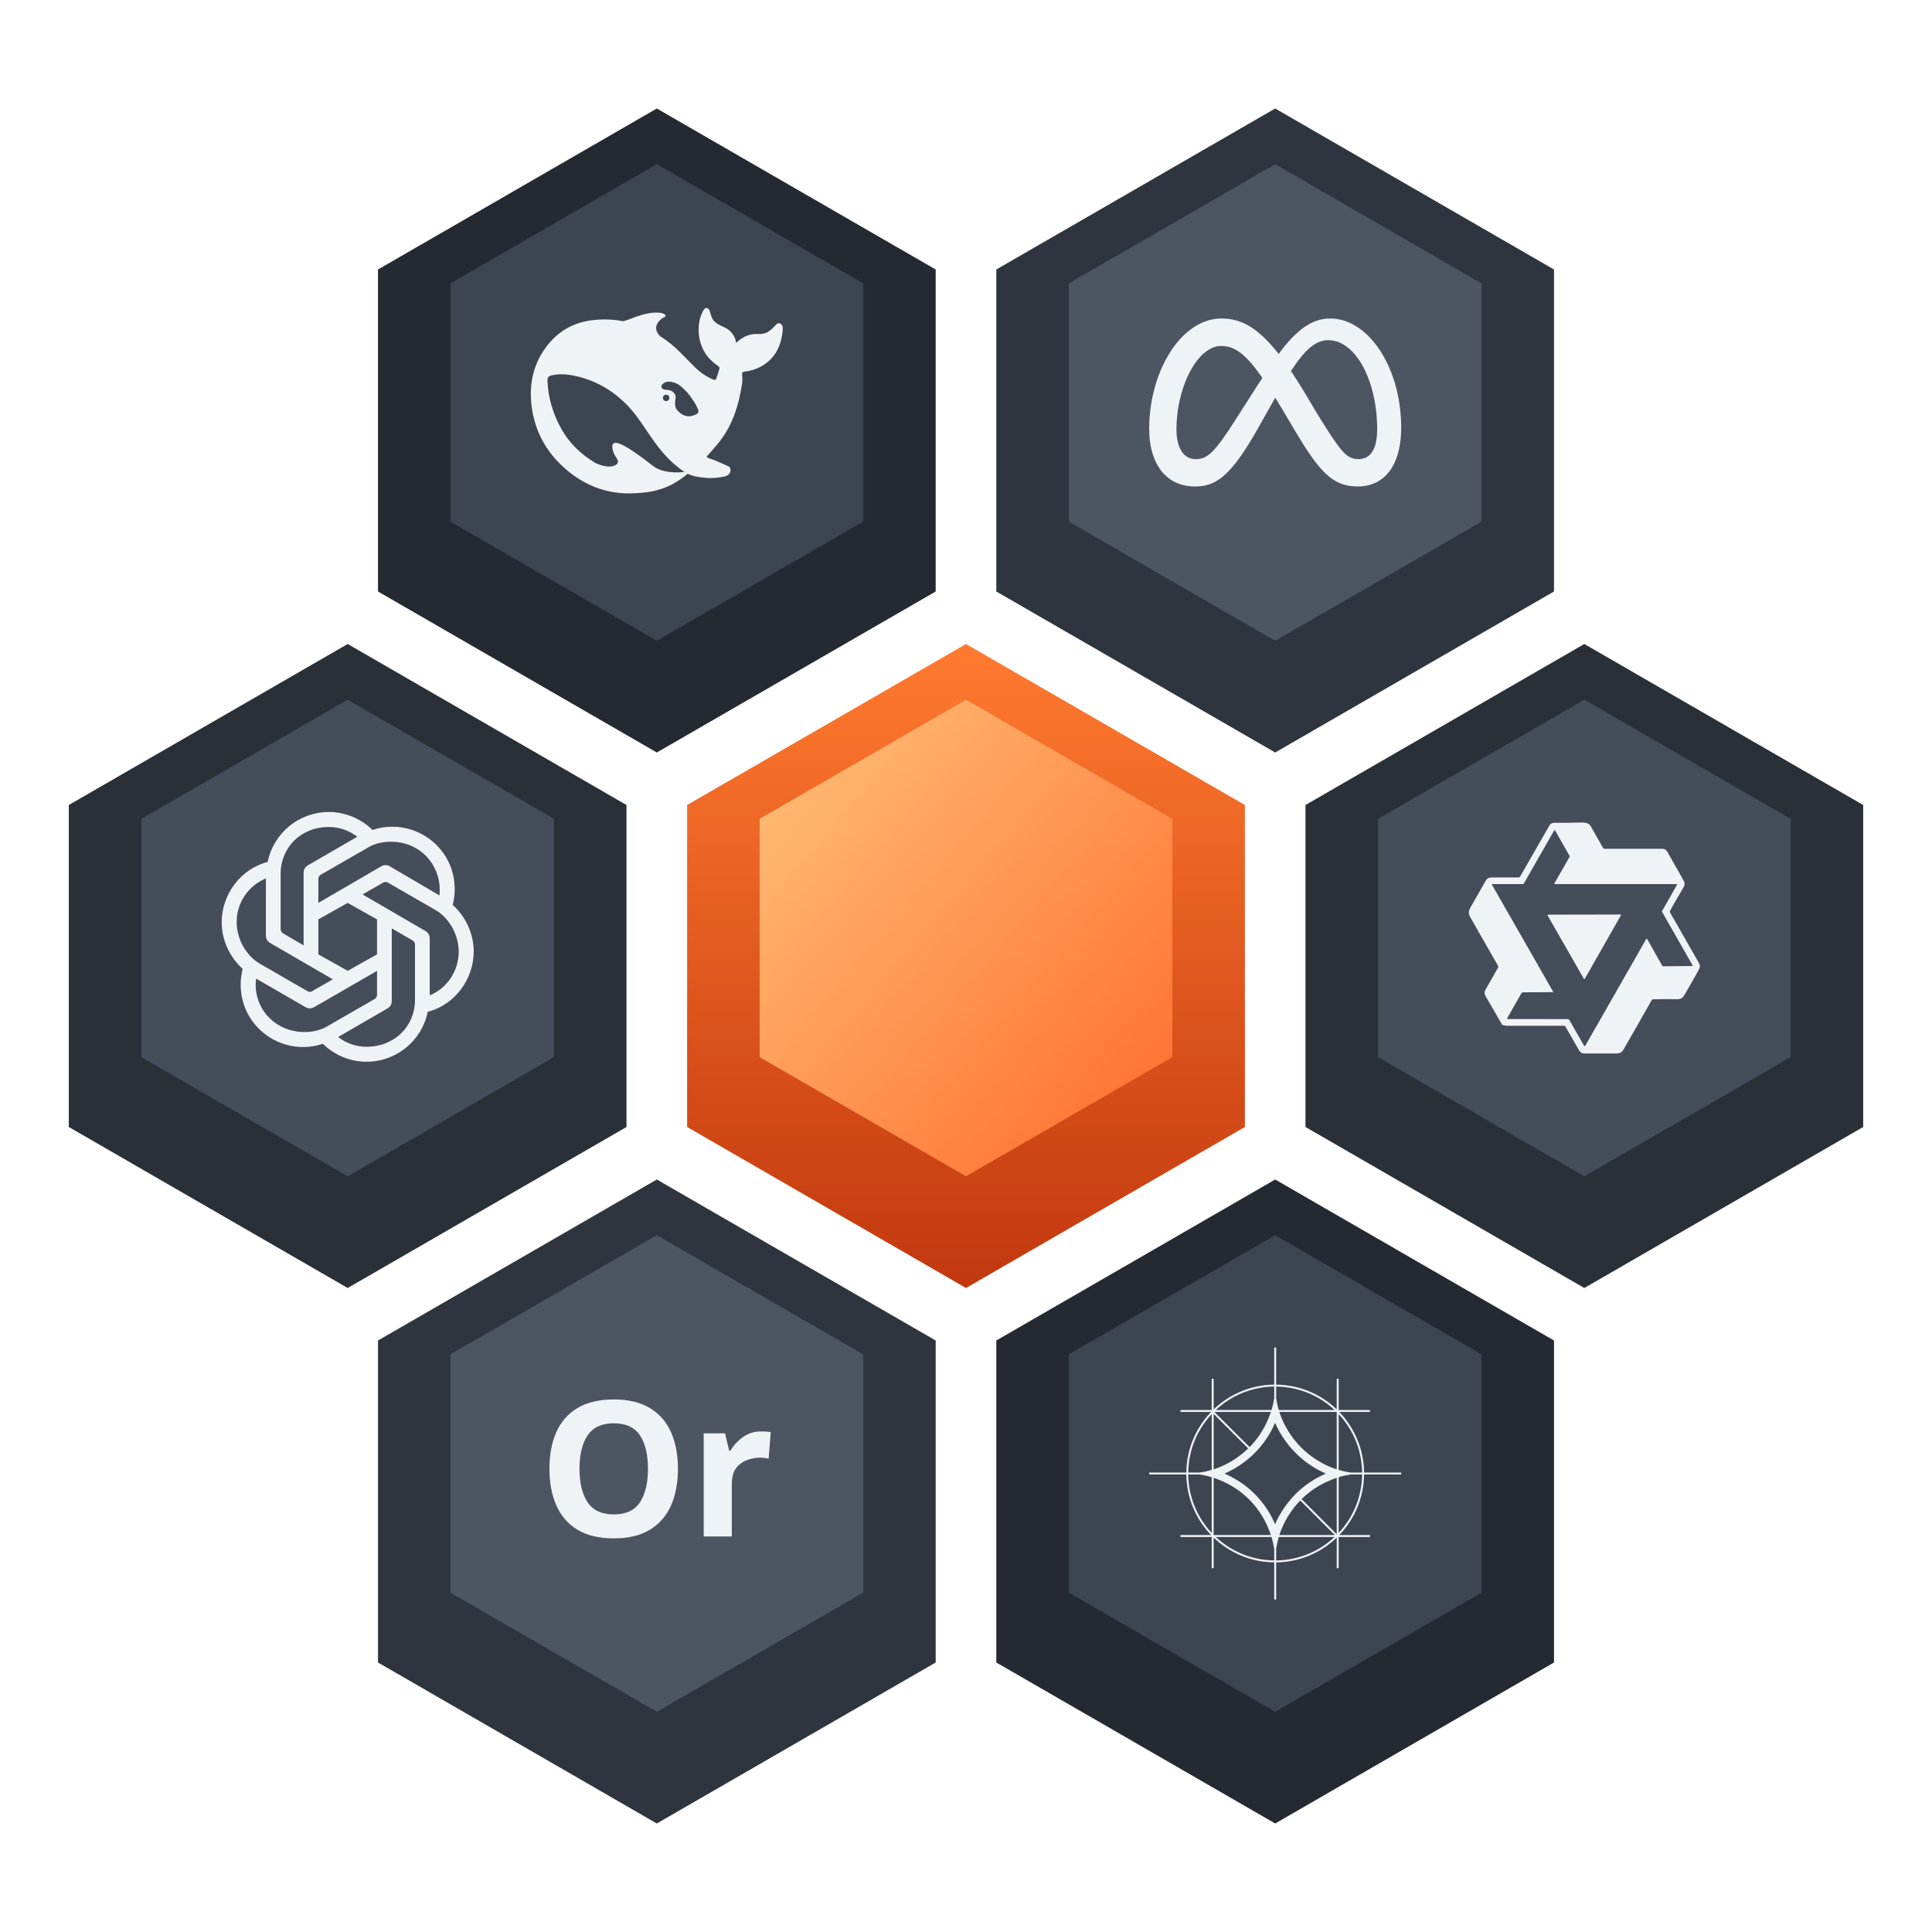
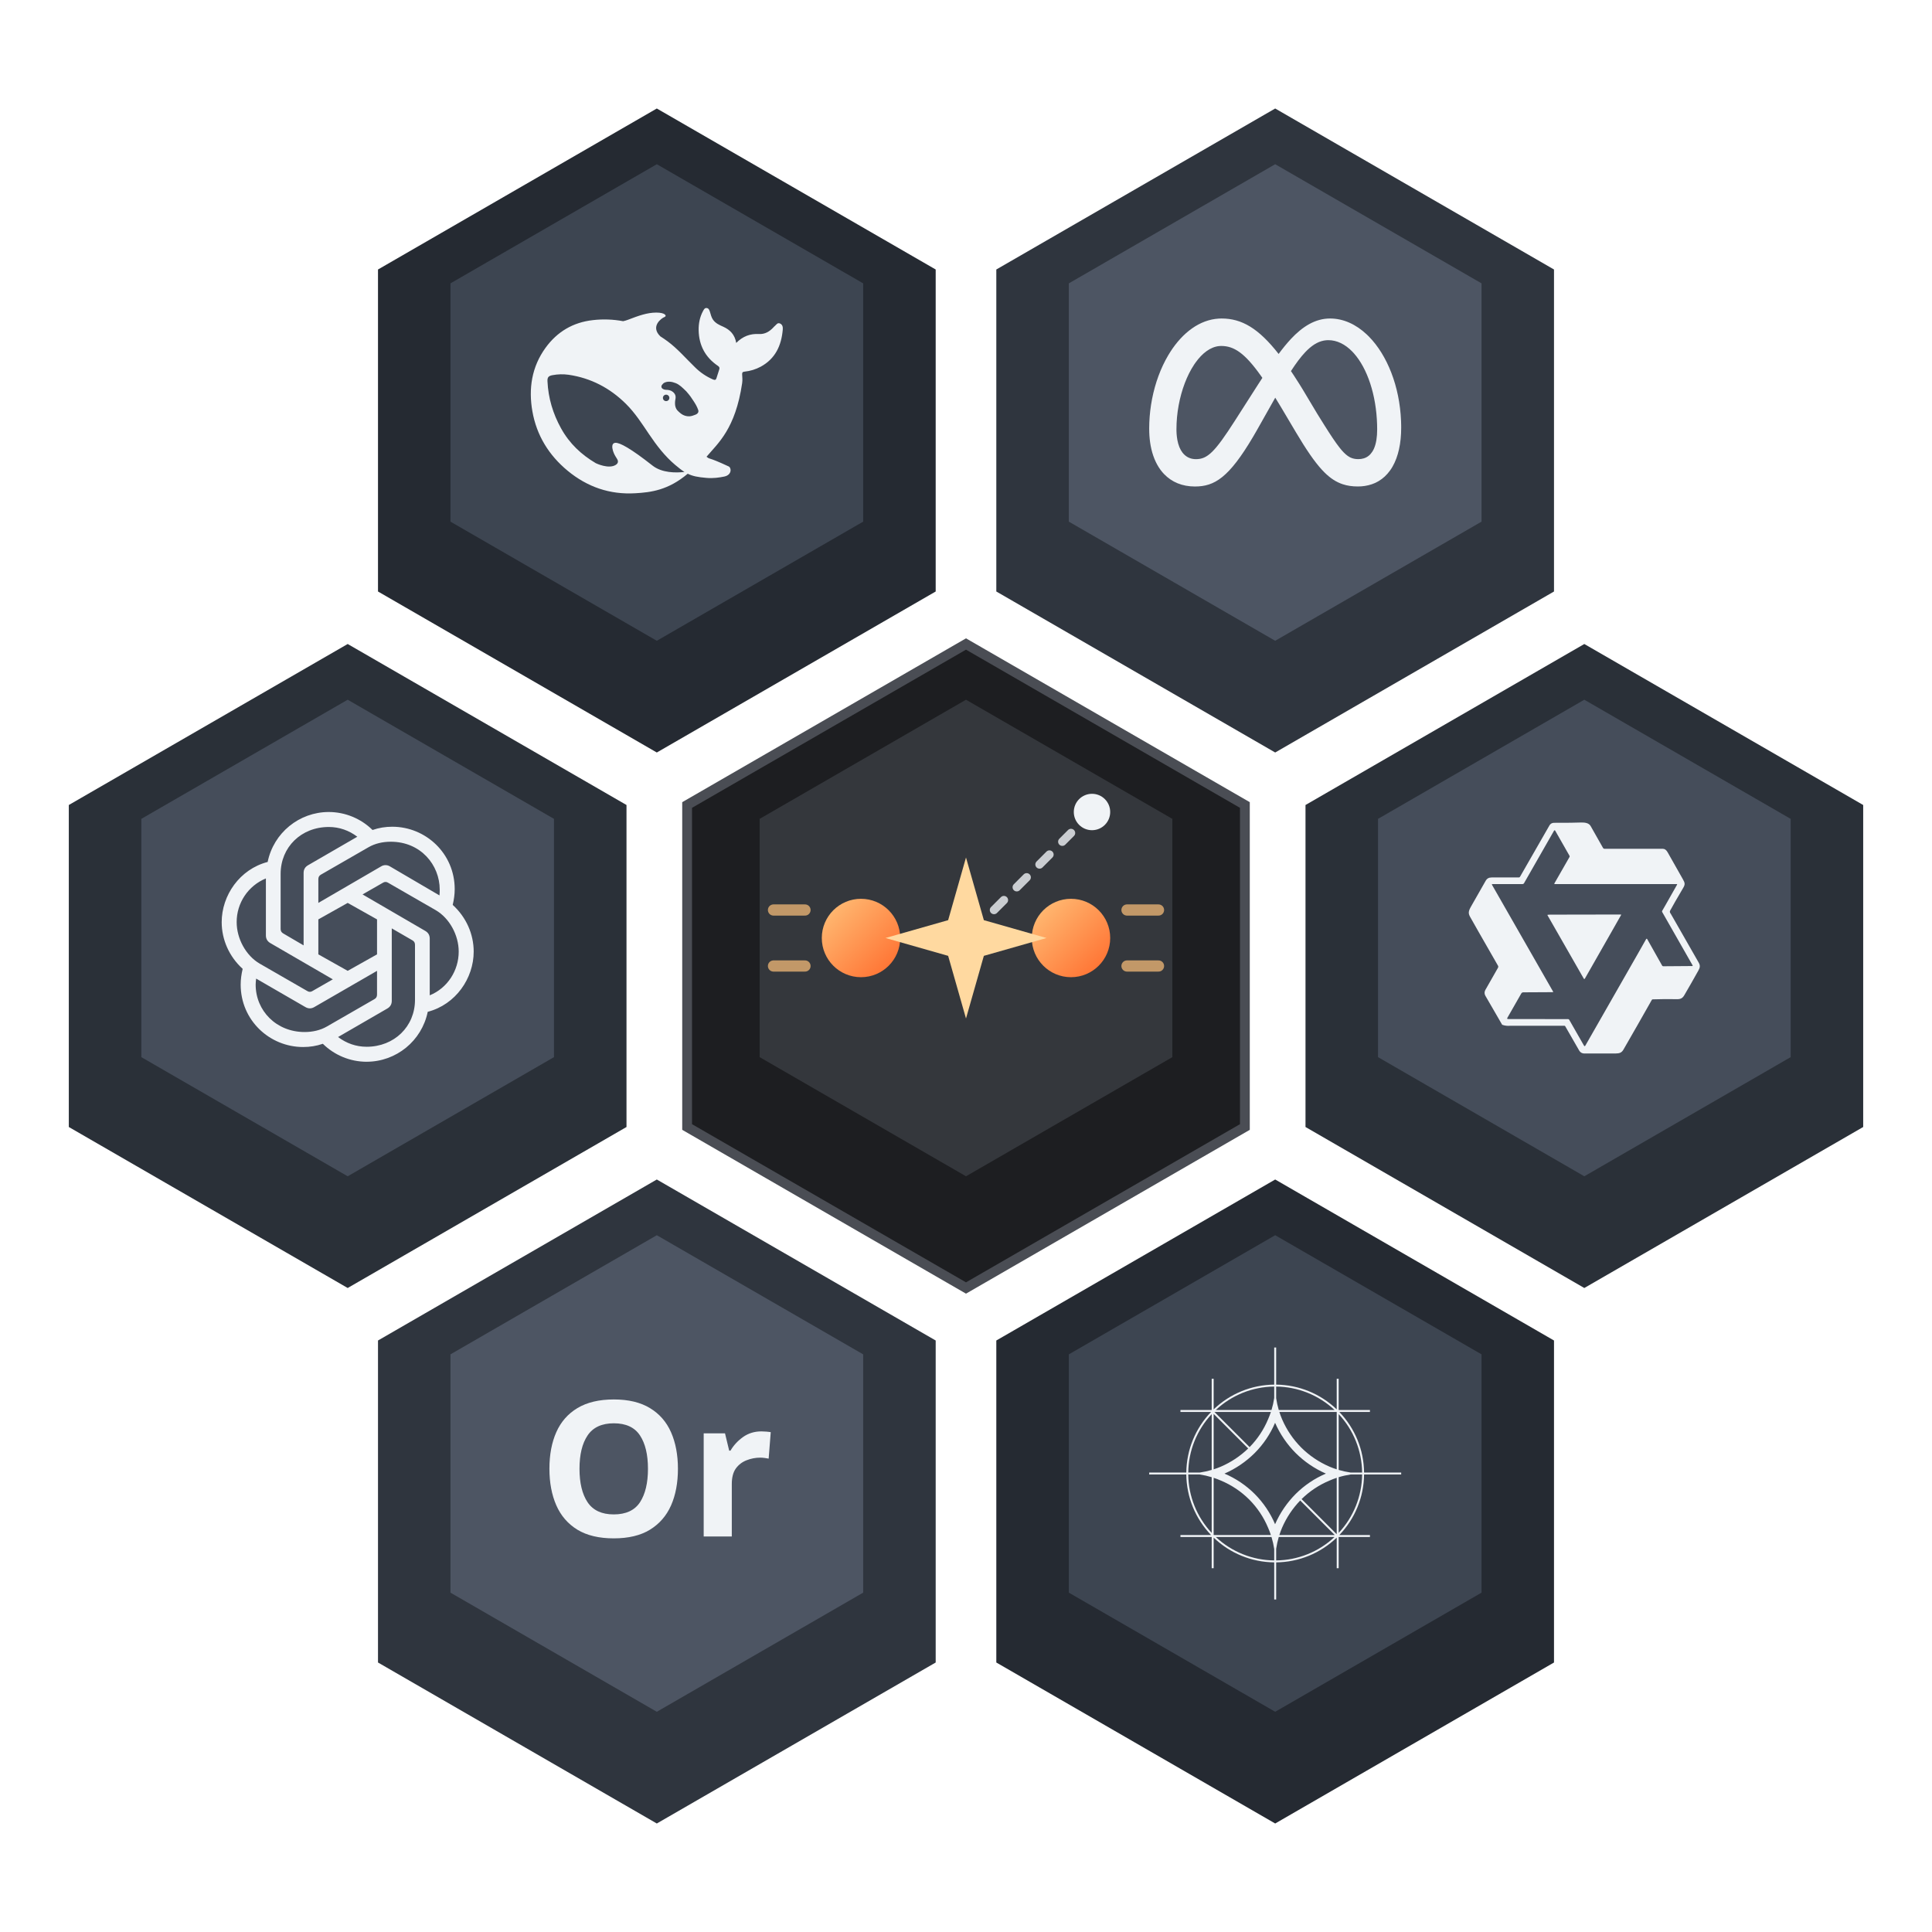
<svg xmlns="http://www.w3.org/2000/svg" viewBox="-10 -10 276 276" width="256" height="256" role="img" aria-label="basalt runs open models: Qwen, Gemma, Ornith, gpt-oss, DeepSeek, Llama">
  <defs>
    <linearGradient id="hotSide" x1="0" y1="0" x2="0" y2="1">
      <stop offset="0" stop-color="#ff7a2f" />
      <stop offset="1" stop-color="#c2380f" />
    </linearGradient>
    <linearGradient id="hotTop" x1="0" y1="0" x2="1" y2="1">
      <stop offset="0" stop-color="#ffc27a" />
      <stop offset="1" stop-color="#ff6a2b" />
    </linearGradient>
  </defs>
  <g>
-     <polygon points="167.84,151.00 128.00,174.00 88.16,151.00 88.16,105.00 128.00,82.00 167.84,105.00" fill="url(#hotSide)" />
-     <polygon points="157.48,141.02 128.00,158.04 98.52,141.02 98.52,106.98 128.00,89.96 157.48,106.98" fill="url(#hotTop)" />
+     <polygon points="167.84,151.00 128.00,174.00 88.16,151.00 88.16,105.00 128.00,82.00 167.84,105.00" fill="#1d1e21" stroke="#4a4d54" stroke-width="1.4" />
+     <polygon points="157.48,141.02 128.00,158.04 98.52,141.02 98.52,106.98 128.00,89.96 157.48,106.98" fill="#34373c" />
+     <line x1="105.0" y1="120.0" x2="100.5" y2="120.0" stroke="#ffc27a" stroke-width="1.6" stroke-linecap="round" opacity="0.7" />
+     <line x1="105.0" y1="128.0" x2="100.5" y2="128.0" stroke="#ffc27a" stroke-width="1.6" stroke-linecap="round" opacity="0.7" />
+     <circle cx="113.0" cy="124.0" r="5.6" fill="url(#hotTop)" />
+     <line x1="151.0" y1="120.0" x2="155.5" y2="120.0" stroke="#ffc27a" stroke-width="1.6" stroke-linecap="round" opacity="0.7" />
+     <line x1="151.0" y1="128.0" x2="155.5" y2="128.0" stroke="#ffc27a" stroke-width="1.6" stroke-linecap="round" opacity="0.7" />
+     <circle cx="143.0" cy="124.0" r="5.6" fill="url(#hotTop)" />
+     <polygon points="128.00,112.50 130.55,121.45 139.50,124.00 130.55,126.55 128.00,135.50 125.45,126.55 116.50,124.00 125.45,121.45" fill="#ffd9a0" />
+     <line x1="132.0" y1="120.0" x2="143.0" y2="109.0" stroke="#f0f3f6" stroke-width="1.2" stroke-dasharray="2 2.6" stroke-linecap="round" opacity="0.8" />
+     <circle cx="146.0" cy="106.0" r="2.6" fill="#f0f3f6" />
    <polygon points="256.17,151.00 216.33,174.00 176.50,151.00 176.50,105.00 216.33,82.00 256.17,105.00" fill="#2a3038" />
    <polygon points="245.81,141.02 216.33,158.04 186.86,141.02 186.86,106.98 216.33,89.96 245.81,106.98" fill="#454d5a" />
    <g transform="translate(198.33 106.00) scale(1.5)" fill="#f0f3f6" fill-rule="evenodd">
      <path d="M12.604 1.34c.393.69.784 1.382 1.174 2.075a.18.18 0 00.157.091h5.552c.174 0 .322.11.446.327l1.454 2.57c.19.337.24.478.024.837-.26.43-.513.864-.76 1.3l-.367.658c-.106.196-.223.28-.04.512l2.652 4.637c.172.301.111.494-.043.77-.437.785-.882 1.564-1.335 2.34-.159.272-.352.375-.68.37-.777-.016-1.552-.01-2.327.016a.099.099 0 00-.081.05 575.097 575.097 0 01-2.705 4.74c-.169.293-.38.363-.725.364-.997.003-2.002.004-3.017.002a.537.537 0 01-.465-.271l-1.335-2.323a.09.09 0 00-.083-.049H4.982c-.285.03-.553-.001-.805-.092l-1.603-2.77a.543.543 0 01-.002-.54l1.207-2.12a.198.198 0 000-.197 550.951 550.951 0 01-1.875-3.272l-.79-1.395c-.16-.31-.173-.496.095-.965.465-.813.927-1.625 1.387-2.436.132-.234.304-.334.584-.335a338.3 338.3 0 012.589-.001.124.124 0 00.107-.063l2.806-4.895a.488.488 0 01.422-.246c.524-.001 1.053 0 1.583-.006L11.704 1c.341-.003.724.032.9.34zm-3.432.403a.06.06 0 00-.052.03L6.254 6.788a.157.157 0 01-.135.078H3.253c-.056 0-.07.025-.041.074l5.81 10.156c.025.042.013.062-.034.063l-2.795.015a.218.218 0 00-.2.116l-1.32 2.31c-.044.078-.021.118.068.118l5.716.008c.046 0 .08.02.104.061l1.403 2.454c.046.081.092.082.139 0l5.006-8.76.783-1.382a.055.055 0 01.096 0l1.424 2.53a.122.122 0 00.107.062l2.763-.02a.04.04 0 00.035-.02.041.041 0 000-.04l-2.9-5.086a.108.108 0 010-.113l.293-.507 1.12-1.977c.024-.041.012-.062-.035-.062H9.2c-.059 0-.073-.026-.043-.077l1.434-2.505a.107.107 0 000-.114L9.225 1.774a.06.06 0 00-.053-.031zm6.29 8.02c.046 0 .058.02.034.06l-.832 1.465-2.613 4.585a.056.056 0 01-.05.029.058.058 0 01-.05-.029L8.498 9.841c-.02-.034-.01-.052.028-.054l.216-.012 6.722-.012z" />
    </g>
    <polygon points="212.00,227.50 172.17,250.50 132.33,227.50 132.33,181.50 172.17,158.50 212.00,181.50" fill="#252a32" />
    <polygon points="201.65,217.52 172.17,234.54 142.69,217.52 142.69,183.48 172.17,166.46 201.65,183.48" fill="#3d4551" />
    <g transform="translate(154.17 182.50) scale(1.5)" fill="#f0f3f6" fill-rule="evenodd">
      <path d="M12.34 5.953a8.233 8.233 0 01-.247-1.125V3.72a8.25 8.25 0 015.562 2.232H12.34zm-.69 0c.113-.373.199-.755.257-1.145V3.72a8.25 8.25 0 00-5.562 2.232h5.304zm-5.433.187h5.373a7.98 7.98 0 01-.267.696 8.41 8.41 0 01-1.76 2.65L6.216 6.14zm-.264-.187H2.977v.187h2.915a8.436 8.436 0 00-2.357 5.767H0v.186h3.535a8.436 8.436 0 002.357 5.767H2.977v.186h2.976v2.977h.187v-2.915a8.436 8.436 0 005.767 2.357V24h.186v-3.535a8.436 8.436 0 005.767-2.357v2.915h.186v-2.977h2.977v-.186h-2.915a8.436 8.436 0 002.357-5.767H24v-.186h-3.535a8.436 8.436 0 00-2.357-5.767h2.915v-.187h-2.977V2.977h-.186v2.915a8.436 8.436 0 00-5.767-2.357V0h-.186v3.535A8.436 8.436 0 006.14 5.892V2.977h-.187v2.976zm6.14 14.326a8.25 8.25 0 005.562-2.233H12.34c-.108.367-.19.743-.247 1.126v1.107zm-.186-1.087a8.015 8.015 0 00-.258-1.146H6.345a8.25 8.25 0 005.562 2.233v-1.087zm-8.186-7.285h1.107a8.23 8.23 0 001.125-.247V6.345a8.25 8.25 0 00-2.232 5.562zm1.087.186H3.72a8.25 8.25 0 002.232 5.562v-5.304a8.012 8.012 0 00-1.145-.258zm15.47-.186a8.25 8.25 0 00-2.232-5.562v5.315c.367.108.743.19 1.126.247h1.107zm-1.086.186c-.39.058-.772.144-1.146.258v5.304a8.25 8.25 0 002.233-5.562h-1.087zm-1.332 5.69V12.41a7.97 7.97 0 00-.696.267 8.409 8.409 0 00-2.65 1.76l3.346 3.346zm0-6.18v-5.45l-.012-.013h-5.451c.076.235.162.468.26.696a8.698 8.698 0 001.819 2.688 8.698 8.698 0 002.688 1.82c.228.097.46.183.696.259zM6.14 17.848V12.41c.235.078.468.167.696.267a8.403 8.403 0 012.688 1.799 8.404 8.404 0 011.799 2.688c.1.228.19.46.267.696H6.152l-.012-.012zm0-6.245V6.326l3.29 3.29a8.716 8.716 0 01-2.594 1.728 8.14 8.14 0 01-.696.259zm6.257 6.257h5.277l-3.29-3.29a8.716 8.716 0 00-1.728 2.594 8.135 8.135 0 00-.259.696zm-2.347-7.81a9.435 9.435 0 01-2.88 1.96 9.14 9.14 0 012.88 1.94 9.14 9.14 0 011.94 2.88 9.435 9.435 0 011.96-2.88 9.14 9.14 0 012.88-1.94 9.435 9.435 0 01-2.88-1.96 9.434 9.434 0 01-1.96-2.88 9.14 9.14 0 01-1.94 2.88z" />
    </g>
    <polygon points="123.67,227.50 83.83,250.50 44.00,227.50 44.00,181.50 83.83,158.50 123.67,181.50" fill="#2f353e" />
    <polygon points="113.31,217.52 83.83,234.54 54.35,217.52 54.35,183.48 83.83,166.46 113.31,183.48" fill="#4d5563" />
    <text x="83.8" y="209.5" text-anchor="middle" font-family="Noto Sans, DejaVu Sans, Helvetica, Arial, sans-serif" font-size="27" font-weight="700" fill="#f0f3f6">Or</text>
    <polygon points="79.50,151.00 39.67,174.00 -0.17,151.00 -0.17,105.00 39.67,82.00 79.50,105.00" fill="#2a3038" />
    <polygon points="69.14,141.02 39.67,158.04 10.19,141.02 10.19,106.98 39.67,89.96 69.14,106.98" fill="#454d5a" />
    <g transform="translate(21.67 106.00) scale(1.5)" fill="#f0f3f6" fill-rule="evenodd">
      <path d="M9.205 8.658v-2.26c0-.19.072-.333.238-.428l4.543-2.616c.619-.357 1.356-.523 2.117-.523 2.854 0 4.662 2.212 4.662 4.566 0 .167 0 .357-.024.547l-4.71-2.759a.797.797 0 00-.856 0l-5.97 3.473zm10.609 8.8V12.06c0-.333-.143-.57-.429-.737l-5.97-3.473 1.95-1.118a.433.433 0 01.476 0l4.543 2.617c1.309.76 2.189 2.378 2.189 3.948 0 1.808-1.07 3.473-2.76 4.163zM7.802 12.703l-1.95-1.142c-.167-.095-.239-.238-.239-.428V5.899c0-2.545 1.95-4.472 4.591-4.472 1 0 1.927.333 2.712.928L8.23 5.067c-.285.166-.428.404-.428.737v6.898zM12 15.128l-2.795-1.57v-3.33L12 8.658l2.795 1.57v3.33L12 15.128zm1.796 7.23c-1 0-1.927-.332-2.712-.927l4.686-2.712c.285-.166.428-.404.428-.737v-6.898l1.974 1.142c.167.095.238.238.238.428v5.233c0 2.545-1.974 4.472-4.614 4.472zm-5.637-5.303l-4.544-2.617c-1.308-.761-2.188-2.378-2.188-3.948A4.482 4.482 0 014.21 6.327v5.423c0 .333.143.571.428.738l5.947 3.449-1.95 1.118a.432.432 0 01-.476 0zm-.262 3.9c-2.688 0-4.662-2.021-4.662-4.519 0-.19.024-.38.047-.57l4.686 2.71c.286.167.571.167.856 0l5.97-3.448v2.26c0 .19-.07.333-.237.428l-4.543 2.616c-.619.357-1.356.523-2.117.523zm5.899 2.83a5.947 5.947 0 005.827-4.756C22.287 18.339 24 15.84 24 13.296c0-1.665-.713-3.282-1.998-4.448.119-.5.19-.999.19-1.498 0-3.401-2.759-5.947-5.946-5.947-.642 0-1.26.095-1.88.31A5.962 5.962 0 0010.205 0a5.947 5.947 0 00-5.827 4.757C1.713 5.447 0 7.945 0 10.49c0 1.666.713 3.283 1.998 4.448-.119.5-.19 1-.19 1.499 0 3.401 2.759 5.946 5.946 5.946.642 0 1.26-.095 1.88-.309a5.96 5.96 0 004.162 1.713z" />
    </g>
    <polygon points="123.67,74.50 83.83,97.50 44.00,74.50 44.00,28.50 83.83,5.50 123.67,28.50" fill="#252a32" />
    <polygon points="113.31,64.52 83.83,81.54 54.35,64.52 54.35,30.48 83.83,13.46 113.31,30.48" fill="#3d4551" />
    <g transform="translate(65.83 29.50) scale(1.5)" fill="#f0f3f6" fill-rule="evenodd">
      <path d="M23.748 4.482c-.254-.124-.364.113-.512.234-.051.039-.094.09-.137.136-.372.397-.806.657-1.373.626-.829-.046-1.537.214-2.163.848-.133-.782-.575-1.248-1.247-1.548-.352-.156-.708-.311-.955-.65-.172-.241-.219-.51-.305-.774-.055-.16-.11-.323-.293-.35-.2-.031-.278.136-.356.276-.313.572-.434 1.202-.422 1.84.027 1.436.633 2.58 1.838 3.393.137.093.172.187.129.323-.082.28-.18.552-.266.833-.055.179-.137.217-.329.14a5.526 5.526 0 01-1.736-1.18c-.857-.828-1.631-1.742-2.597-2.458a11.365 11.365 0 00-.689-.471c-.985-.957.13-1.743.388-1.836.27-.098.093-.432-.779-.428-.872.004-1.67.295-2.687.684a3.055 3.055 0 01-.465.137 9.597 9.597 0 00-2.883-.102c-1.885.21-3.39 1.102-4.497 2.623C.082 8.606-.231 10.684.152 12.85c.403 2.284 1.569 4.175 3.36 5.653 1.858 1.533 3.997 2.284 6.438 2.14 1.482-.085 3.133-.284 4.994-1.86.47.234.962.327 1.78.397.63.059 1.236-.03 1.705-.128.735-.156.684-.837.419-.961-2.155-1.004-1.682-.595-2.113-.926 1.096-1.296 2.746-2.642 3.392-7.003.05-.347.007-.565 0-.845-.004-.17.035-.237.23-.256a4.173 4.173 0 001.545-.475c1.396-.763 1.96-2.015 2.093-3.517.02-.23-.004-.467-.247-.588zM11.581 18c-2.089-1.642-3.102-2.183-3.52-2.16-.392.024-.321.471-.235.763.09.288.207.486.371.739.114.167.192.416-.113.603-.673.416-1.842-.14-1.897-.167-1.361-.802-2.5-1.86-3.301-3.307-.774-1.393-1.224-2.887-1.298-4.482-.02-.386.093-.522.477-.592a4.696 4.696 0 011.529-.039c2.132.312 3.946 1.265 5.468 2.774.868.86 1.525 1.887 2.202 2.891.72 1.066 1.494 2.082 2.48 2.914.348.292.625.514.891.677-.802.09-2.14.11-3.054-.614zm1-6.44a.306.306 0 01.415-.287.302.302 0 01.2.288.306.306 0 01-.31.307.303.303 0 01-.304-.308zm3.11 1.596c-.2.081-.399.151-.59.16a1.245 1.245 0 01-.798-.254c-.274-.23-.47-.358-.552-.758a1.73 1.73 0 01.016-.588c.07-.327-.008-.537-.239-.727-.187-.156-.426-.199-.688-.199a.559.559 0 01-.254-.078c-.11-.054-.2-.19-.114-.358.028-.054.16-.186.192-.21.356-.202.767-.136 1.146.016.352.144.618.408 1.001.782.391.451.462.576.685.914.176.265.336.537.445.848.067.195-.019.354-.25.452z" />
    </g>
    <polygon points="212.00,74.50 172.17,97.50 132.33,74.50 132.33,28.50 172.17,5.50 212.00,28.50" fill="#2f353e" />
    <polygon points="201.65,64.52 172.17,81.54 142.69,64.52 142.69,30.48 172.17,13.46 201.65,30.48" fill="#4d5563" />
    <g transform="translate(154.17 29.50) scale(1.5)" fill="#f0f3f6" fill-rule="evenodd">
      <path d="M6.897 4c1.915 0 3.516.932 5.43 3.376l.282-.373c.19-.246.383-.484.58-.71l.313-.35C14.588 4.788 15.792 4 17.225 4c1.273 0 2.469.557 3.491 1.516l.218.213c1.73 1.765 2.917 4.71 3.053 8.026l.011.392.002.25c0 1.501-.28 2.759-.818 3.7l-.14.23-.108.153c-.301.42-.664.758-1.086 1.009l-.265.142-.087.04a3.493 3.493 0 01-.302.118 4.117 4.117 0 01-1.33.208c-.524 0-.996-.067-1.438-.215-.614-.204-1.163-.56-1.726-1.116l-.227-.235c-.753-.812-1.534-1.976-2.493-3.586l-1.43-2.41-.544-.895-1.766 3.13-.343.592C7.597 19.156 6.227 20 4.356 20c-1.21 0-2.205-.42-2.936-1.182l-.168-.184c-.484-.573-.837-1.311-1.043-2.189l-.067-.32a8.69 8.69 0 01-.136-1.288L0 14.468c.002-.745.06-1.49.174-2.23l.1-.573c.298-1.53.828-2.958 1.536-4.157l.209-.34c1.177-1.83 2.789-3.053 4.615-3.16L6.897 4zm-.033 2.615l-.201.01c-.83.083-1.606.673-2.252 1.577l-.138.199-.01.018c-.67 1.017-1.185 2.378-1.456 3.845l-.004.022a12.591 12.591 0 00-.207 2.254l.002.188c.004.18.017.36.04.54l.043.291c.092.503.257.908.486 1.208l.117.137c.303.323.698.492 1.17.492 1.1 0 1.796-.676 3.696-3.641l2.175-3.4.454-.701-.139-.198C9.11 7.3 8.084 6.616 6.864 6.616zm10.196-.552l-.176.007c-.635.048-1.223.359-1.82.933l-.196.198c-.439.462-.887 1.064-1.367 1.807l.266.398c.18.274.362.56.55.858l.293.475 1.396 2.335.695 1.114c.583.926 1.03 1.6 1.408 2.082l.213.262c.282.326.529.54.777.673l.102.05c.227.1.457.138.718.138.176.002.35-.023.518-.073.338-.104.61-.32.813-.637l.095-.163.077-.162c.194-.459.29-1.06.29-1.785l-.006-.449c-.08-2.871-.938-5.372-2.2-6.798l-.176-.189c-.67-.683-1.444-1.074-2.27-1.074z" />
    </g>
  </g>
</svg>
